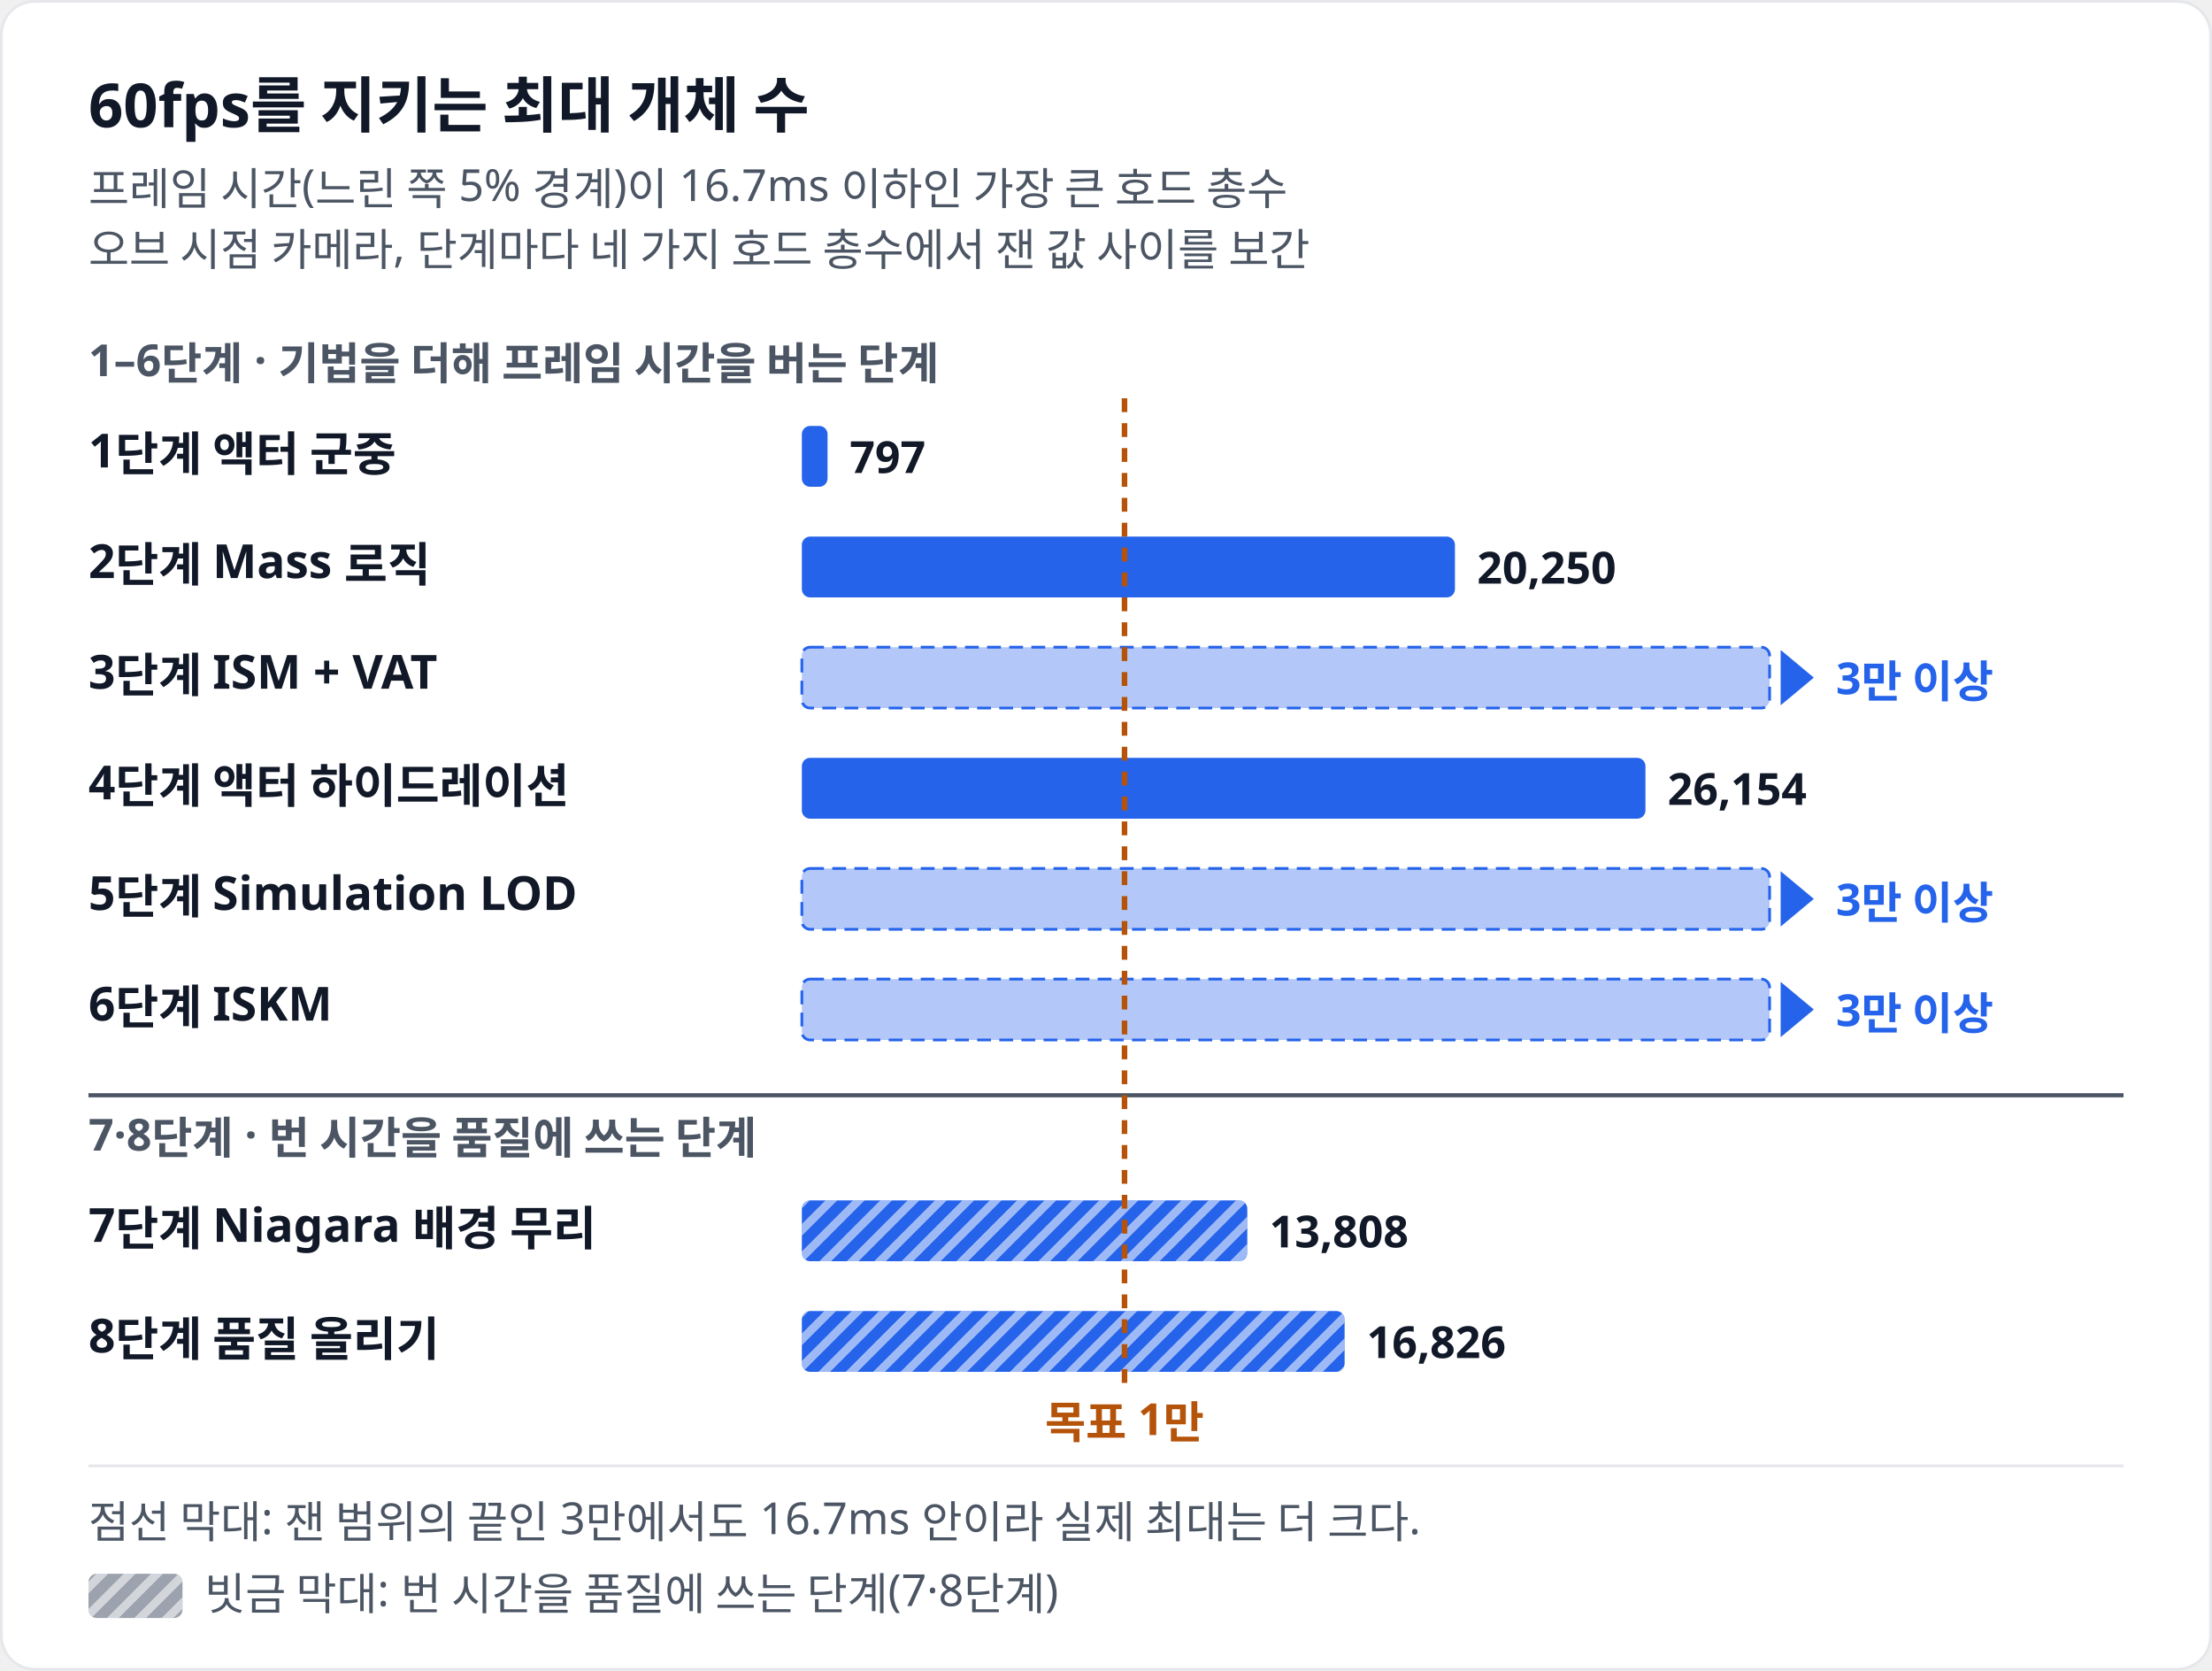
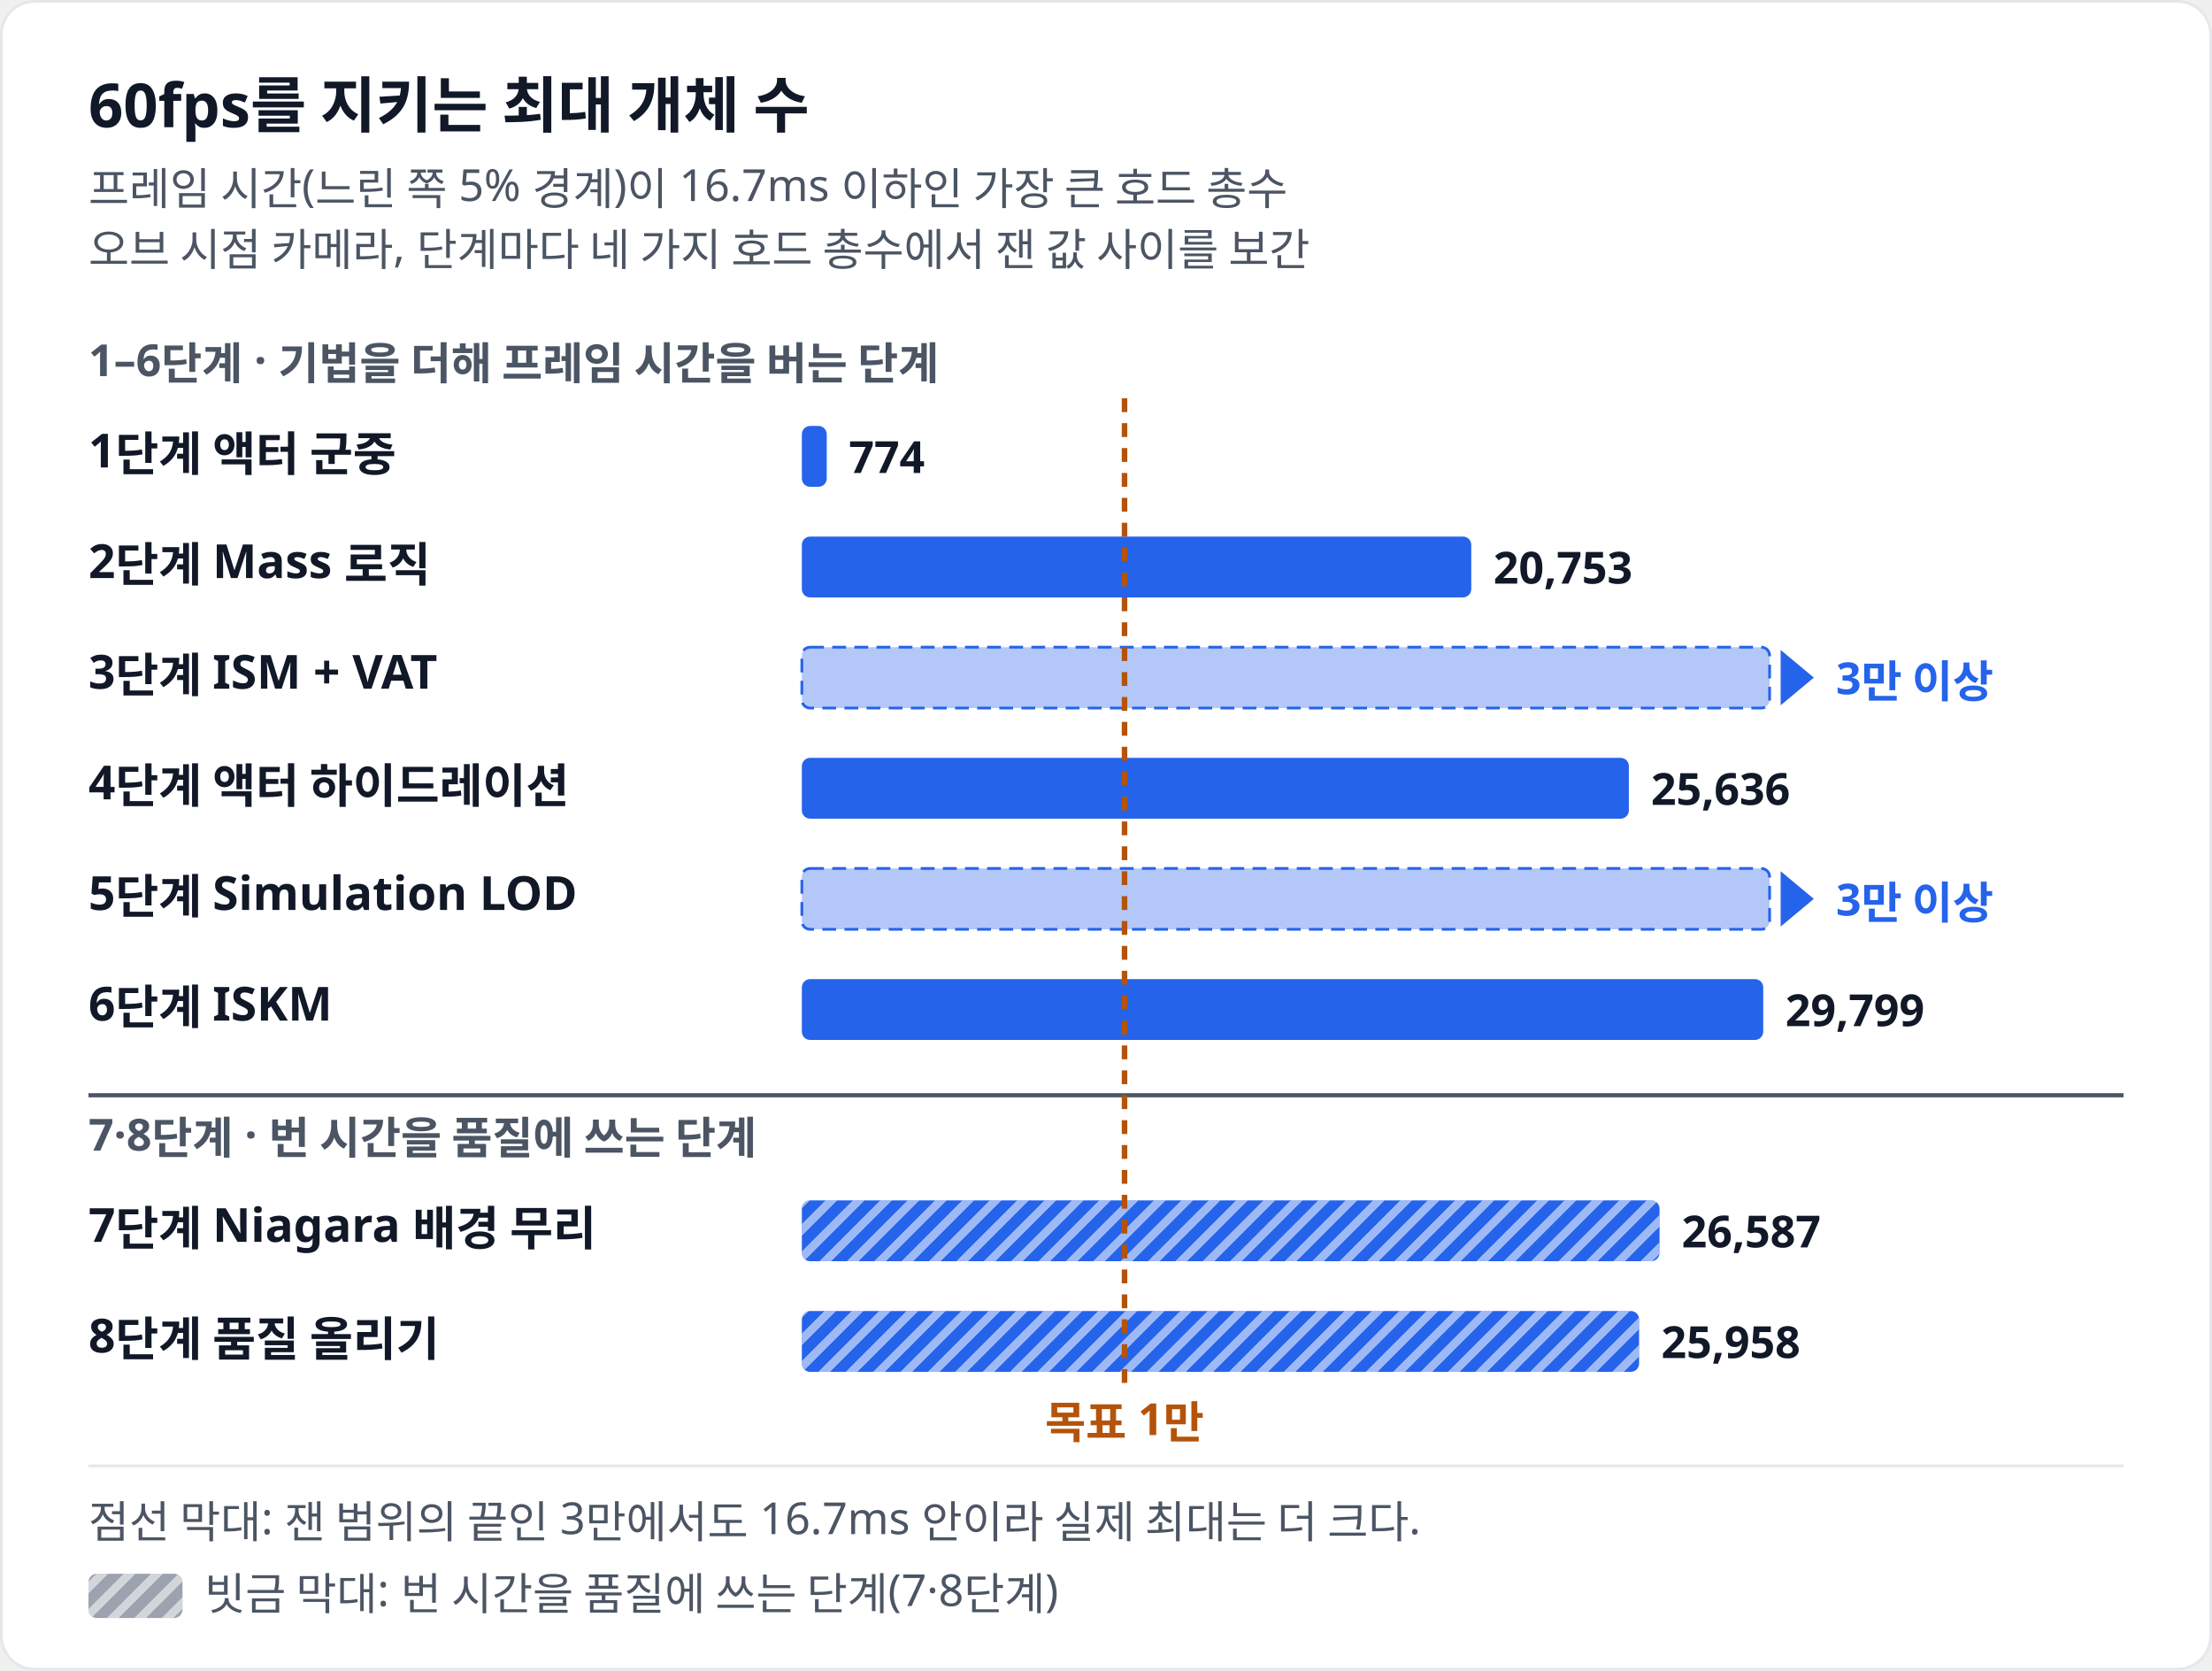
<svg xmlns="http://www.w3.org/2000/svg" width="800" height="604" viewBox="0 0 800 604" font-family="Malgun Gothic, Apple SD Gothic Neo, Noto Sans KR, Segoe UI, sans-serif" font-size="16" fill="#111827">
  <rect x="0.5" y="0.5" width="799" height="603" rx="12" fill="#ffffff" stroke="#e5e7eb" />
  <defs>
    <pattern id="spend" patternUnits="userSpaceOnUse" width="7" height="7" patternTransform="rotate(45)">
      <rect width="3" height="7" fill="#ffffff" fill-opacity="0.55" />
    </pattern>
  </defs>
  <text x="32" y="46" font-size="22" font-weight="700">60fps를 지키는 최대 개체 수</text>
  <text x="32" y="74" font-size="16" fill="#4b5563">프레임 시간(느린 쪽 5% 경계)이 16.7ms 이하인 가장 큰 호드 총수</text>
  <text x="32" y="96" font-size="16" fill="#4b5563">오브 시점 카메라, 단계마다 네 가지 호드 총수에서 잰 값 사이를 보간</text>
  <text x="32" y="136" font-size="16" font-weight="700" fill="#4b5563">1–6단계 · 기법을 더해 프레임 시간을 버는 단계</text>
  <text x="32" y="169" font-size="17" font-weight="700">1단계 액터 군중</text>
-   <rect x="290.0" y="154" width="9.3" height="22" rx="3" fill="#2563eb" />
-   <text x="307.3" y="171" font-size="16" font-weight="700">797</text>
+   <rect x="290.0" y="154" width="9.0" height="22" rx="3" fill="#2563eb" />
+   <text x="307.0" y="171" font-size="16" font-weight="700">774</text>
  <text x="32" y="209" font-size="17" font-weight="700">2단계 Mass 로직</text>
-   <rect x="290.0" y="194" width="236.2" height="22" rx="3" fill="#2563eb" />
-   <text x="534.2" y="211" font-size="16" font-weight="700">20,250</text>
+   <rect x="290.0" y="194" width="242.1" height="22" rx="3" fill="#2563eb" />
+   <text x="540.1" y="211" font-size="16" font-weight="700">20,753</text>
  <text x="32" y="249" font-size="17" font-weight="700">3단계 ISM + VAT</text>
  <rect x="290" y="234" width="350.0" height="22" rx="3" fill="#2563eb" fill-opacity="0.35" stroke="#2563eb" stroke-dasharray="5 3" />
  <path d="M644.0 235 L656.0 245 L644.0 255" fill="#2563eb" />
  <text x="664.0" y="251" font-size="16" font-weight="700" fill="#2563eb">3만 이상</text>
  <text x="32" y="289" font-size="17" font-weight="700">4단계 액터 하이드레이션</text>
-   <rect x="290.0" y="274" width="305.1" height="22" rx="3" fill="#2563eb" />
-   <text x="603.1" y="291" font-size="16" font-weight="700">26,154</text>
+   <rect x="290.0" y="274" width="299.1" height="22" rx="3" fill="#2563eb" />
+   <text x="597.1" y="291" font-size="16" font-weight="700">25,636</text>
  <text x="32" y="329" font-size="17" font-weight="700">5단계 Simulation LOD</text>
  <rect x="290" y="314" width="350.0" height="22" rx="3" fill="#2563eb" fill-opacity="0.35" stroke="#2563eb" stroke-dasharray="5 3" />
  <path d="M644.0 315 L656.0 325 L644.0 335" fill="#2563eb" />
  <text x="664.0" y="331" font-size="16" font-weight="700" fill="#2563eb">3만 이상</text>
  <text x="32" y="369" font-size="17" font-weight="700">6단계 ISKM</text>
-   <rect x="290" y="354" width="350.0" height="22" rx="3" fill="#2563eb" fill-opacity="0.35" stroke="#2563eb" stroke-dasharray="5 3" />
-   <path d="M644.0 355 L656.0 365 L644.0 375" fill="#2563eb" />
-   <text x="664.0" y="371" font-size="16" font-weight="700" fill="#2563eb">3만 이상</text>
+   <rect x="290.0" y="354" width="347.7" height="22" rx="3" fill="#2563eb" />
+   <text x="645.7" y="371" font-size="16" font-weight="700">29,799</text>
  <line x1="32" y1="396" x2="768" y2="396" stroke="#4b5563" stroke-width="1.5" />
  <text x="32" y="416" font-size="16" font-weight="700" fill="#4b5563">7·8단계 · 번 시간을 품질에 쓰는 단계</text>
  <text x="32" y="449" font-size="17" font-weight="700">7단계 Niagara 배경 무리</text>
-   <rect x="290.0" y="434" width="161.1" height="22" rx="3" fill="#2563eb" />
-   <rect x="290.0" y="434" width="161.1" height="22" rx="3" fill="url(#spend)" />
-   <text x="459.1" y="451" font-size="16" font-weight="700">13,808</text>
+   <rect x="290.0" y="434" width="310.2" height="22" rx="3" fill="#2563eb" />
+   <rect x="290.0" y="434" width="310.2" height="22" rx="3" fill="url(#spend)" />
+   <text x="608.2" y="451" font-size="16" font-weight="700">26,587</text>
  <text x="32" y="489" font-size="17" font-weight="700">8단계 품질 올리기</text>
-   <rect x="290.0" y="474" width="196.3" height="22" rx="3" fill="#2563eb" />
-   <rect x="290.0" y="474" width="196.3" height="22" rx="3" fill="url(#spend)" />
-   <text x="494.3" y="491" font-size="16" font-weight="700">16,826</text>
+   <rect x="290.0" y="474" width="302.8" height="22" rx="3" fill="#2563eb" />
+   <rect x="290.0" y="474" width="302.8" height="22" rx="3" fill="url(#spend)" />
+   <text x="600.8" y="491" font-size="16" font-weight="700">25,958</text>
  <line x1="406.7" y1="144" x2="406.7" y2="500" stroke="#b45309" stroke-width="2" stroke-dasharray="5 4" />
  <text x="406.7" y="520" text-anchor="middle" font-size="16" font-weight="700" fill="#b45309">목표 1만</text>
  <line x1="32" y1="530" x2="768" y2="530" stroke="#e5e7eb" />
  <text x="32" y="556" font-size="16" fill="#4b5563">점선 막대: 잰 범위의 끝인 3만에서도 16.7ms 안이라 실제 최대는 더 크다.</text>
  <rect x="32" y="569" width="34" height="16" rx="3" fill="#9ca3af" />
  <rect x="32" y="569" width="34" height="16" rx="3" fill="url(#spend)" />
  <text x="74" y="582" font-size="16" fill="#4b5563">빗금 막대: 번 시간을 품질에 쓰는 단계(7·8단계)</text>
</svg>
